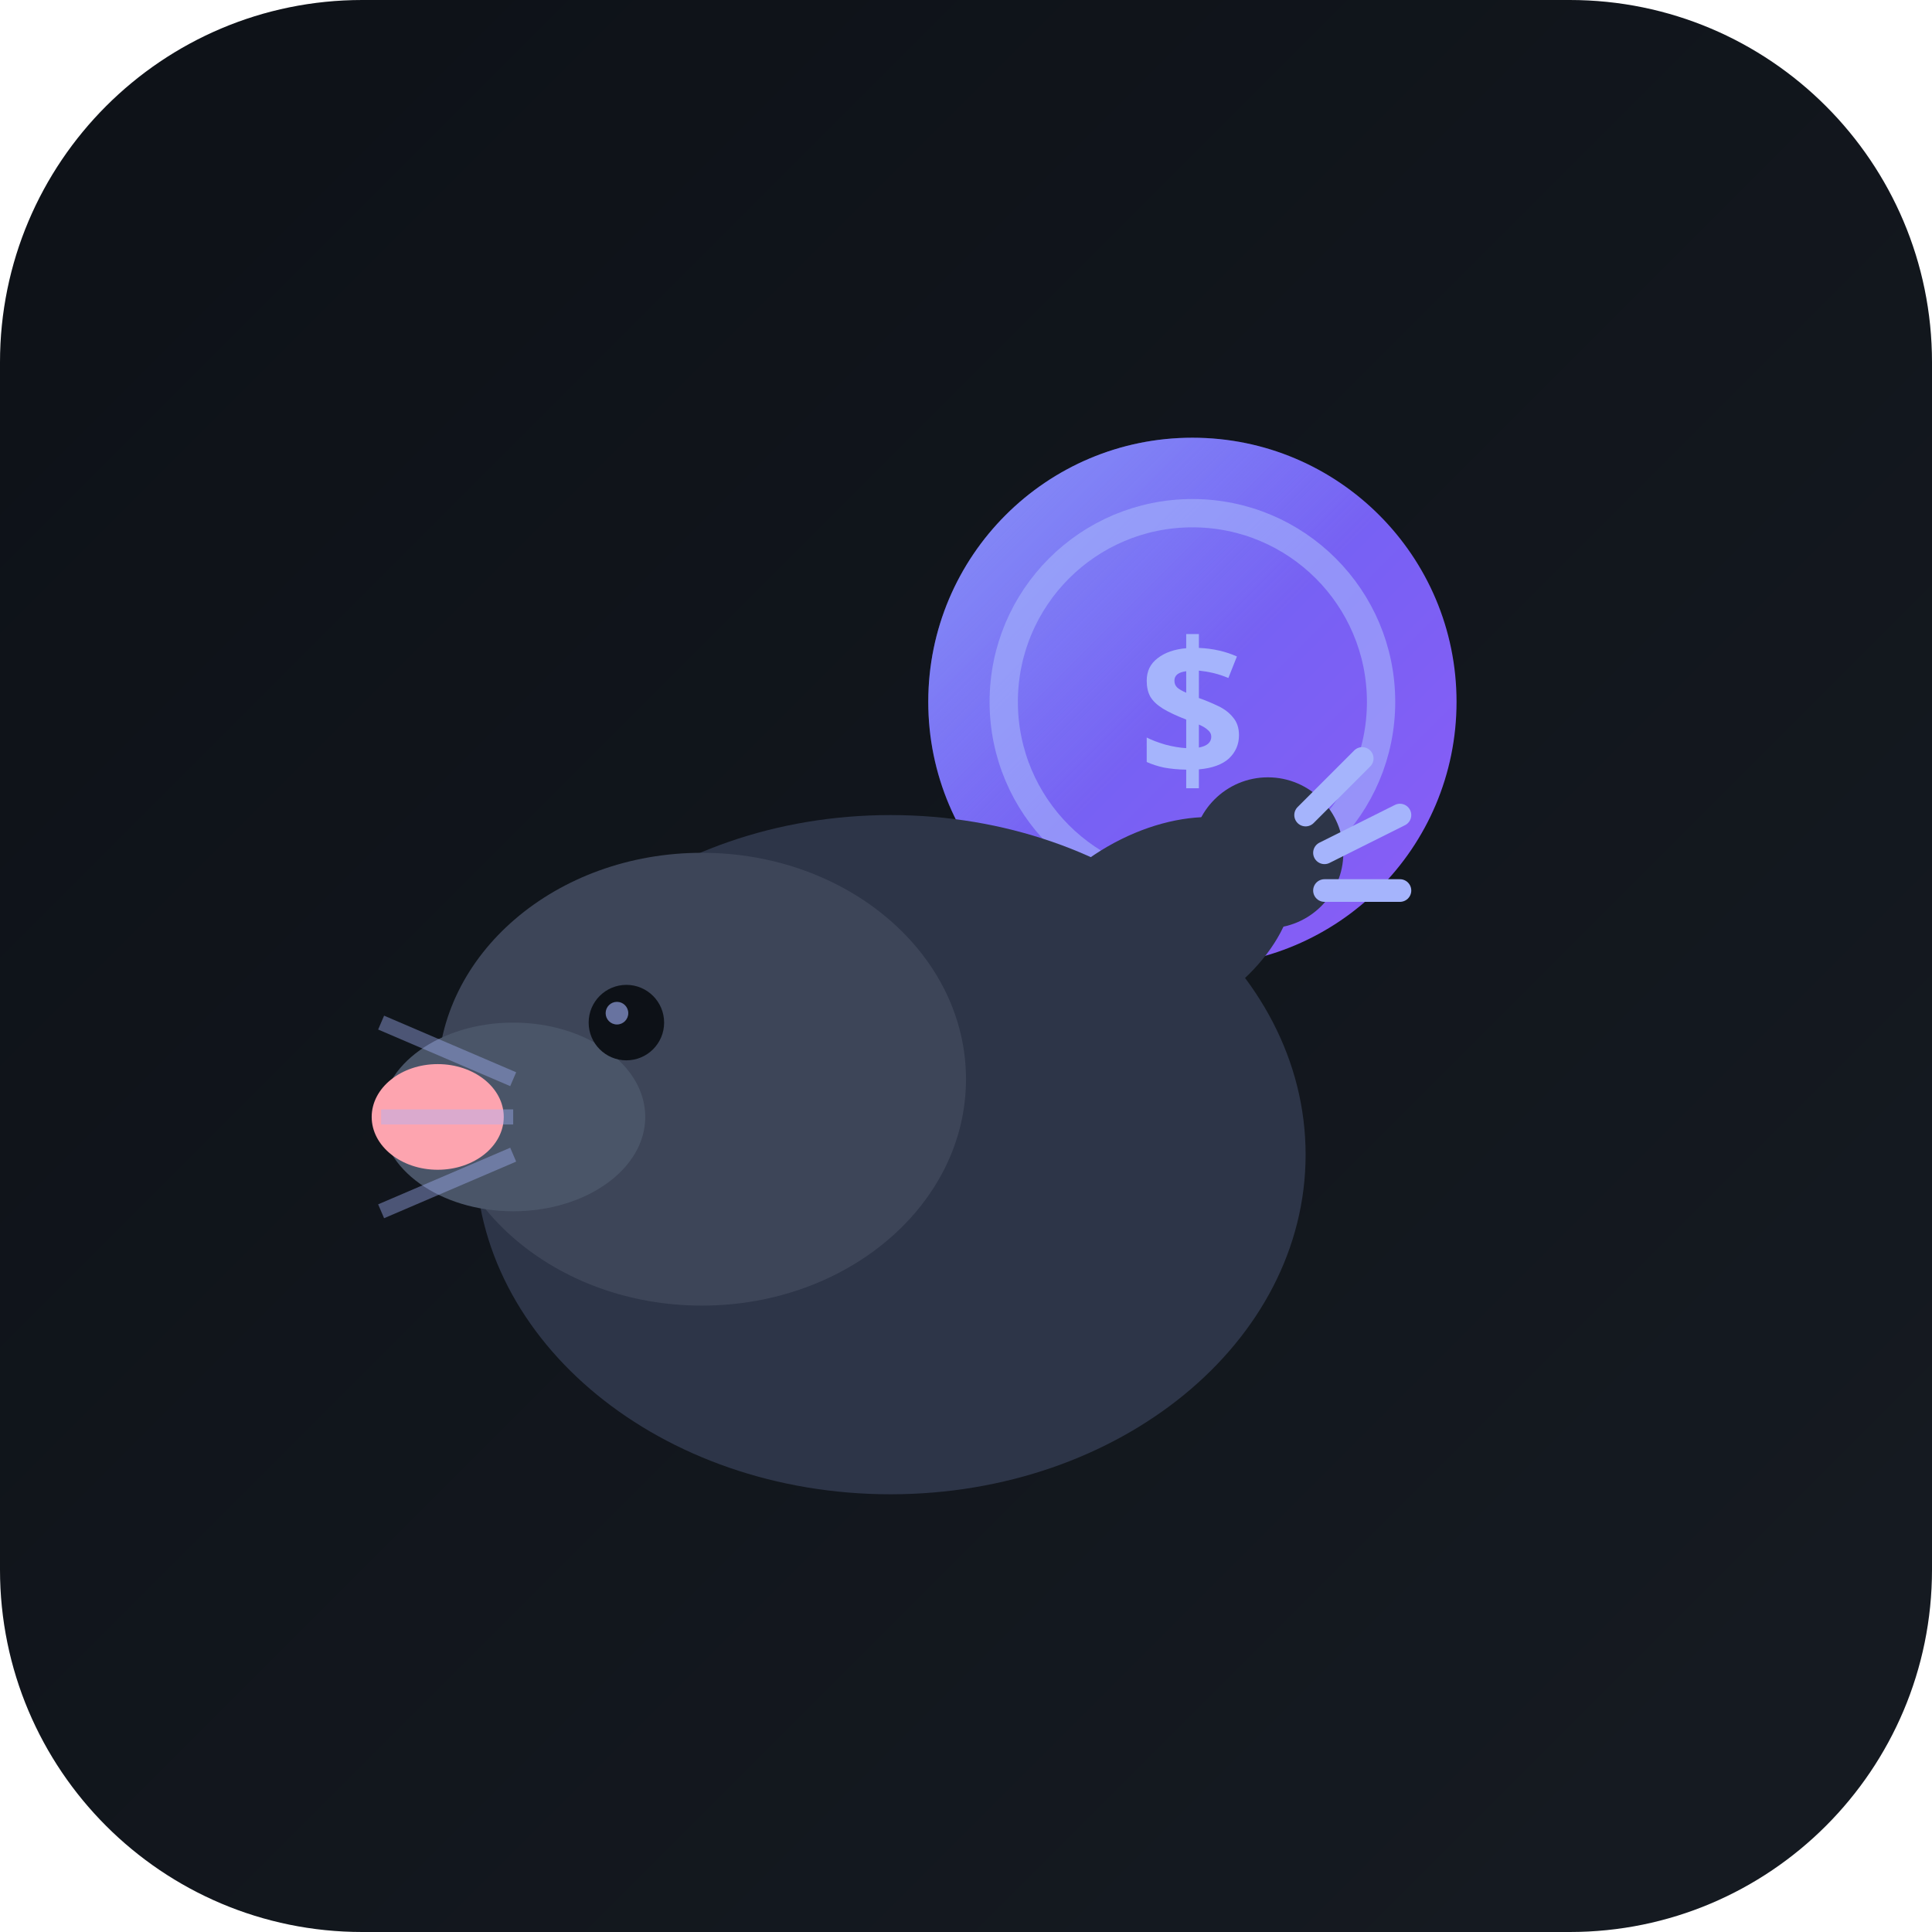
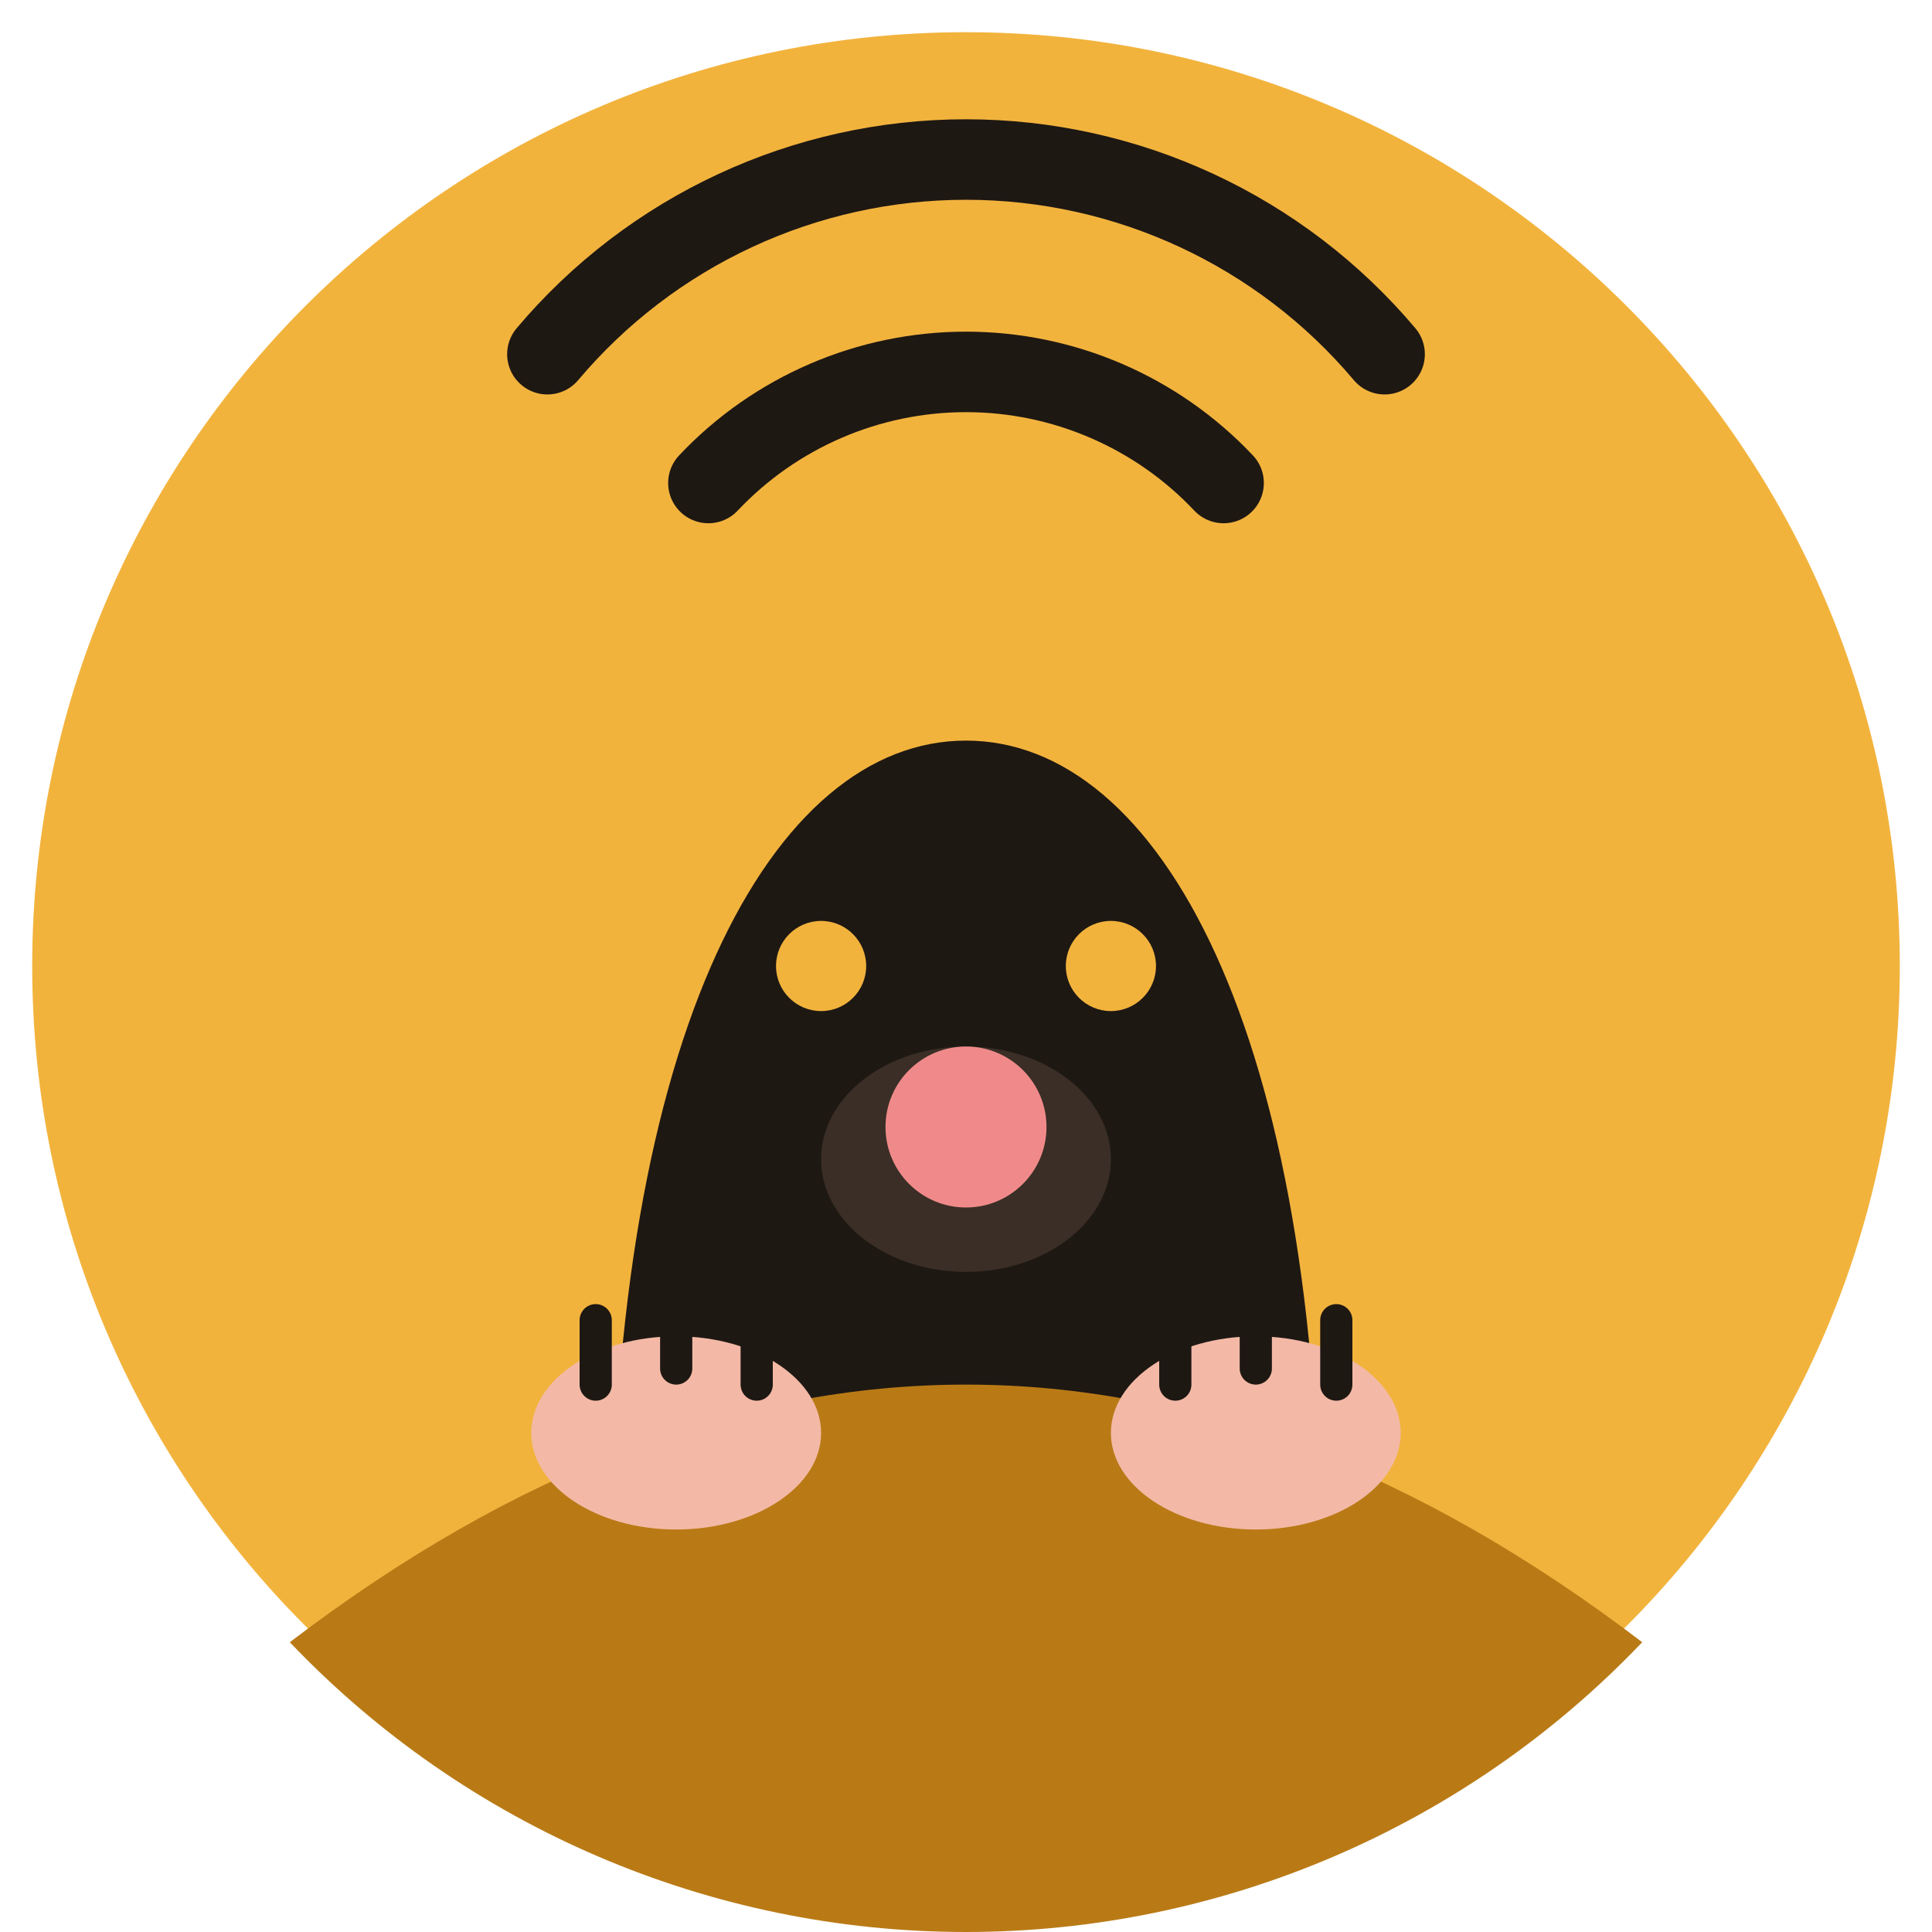
- <svg xmlns="http://www.w3.org/2000/svg" viewBox="0 0 512 512" width="512" height="512">
-   <defs>
-     <linearGradient id="bgGrad" x1="0%" y1="0%" x2="100%" y2="100%">
-       <stop offset="0%" stop-color="#0d1117" />
-       <stop offset="100%" stop-color="#161b22" />
-     </linearGradient>
-     <linearGradient id="coinGradient" x1="0%" y1="0%" x2="100%" y2="100%">
-       <stop offset="0%" stop-color="#6366f1" />
-       <stop offset="100%" stop-color="#8b5cf6" />
-     </linearGradient>
-     <linearGradient id="coinShine" x1="0%" y1="0%" x2="100%" y2="100%">
-       <stop offset="0%" stop-color="#a5b4fc" stop-opacity="0.6" />
-       <stop offset="50%" stop-color="#a5b4fc" stop-opacity="0" />
-     </linearGradient>
-   </defs>
-   <rect width="512" height="512" rx="96" fill="url(#bgGrad)" />
-   <g transform="translate(96, 96) scale(5)">
-     <circle cx="44" cy="18" r="14" fill="url(#coinGradient)" />
-     <circle cx="44" cy="18" r="14" fill="url(#coinShine)" />
-     <circle cx="44" cy="18" r="10" fill="none" stroke="#a5b4fc" stroke-width="1.5" opacity="0.6" />
-     <text x="44" y="22" text-anchor="middle" fill="#a5b4fc" font-family="system-ui, sans-serif" font-size="10" font-weight="700">$</text>
-     <ellipse cx="28" cy="42" rx="22" ry="18" fill="#2d3548" />
-     <ellipse cx="42" cy="30" rx="8" ry="5" fill="#2d3548" transform="rotate(-30 42 30)" />
-     <circle cx="48" cy="26" r="4" fill="#2d3548" />
-     <ellipse cx="18" cy="38" rx="14" ry="12" fill="#3d4558" />
-     <ellipse cx="8" cy="40" rx="7" ry="5" fill="#4a5568" />
-     <ellipse cx="4" cy="40" rx="3.5" ry="2.8" fill="#fda4af" />
-     <circle cx="14" cy="35" r="2" fill="#0d1117" />
-     <circle cx="13.5" cy="34.5" r="0.6" fill="#a5b4fc" opacity="0.6" />
-     <line x1="8" y1="38" x2="1" y2="35" stroke="#a5b4fc" stroke-width="0.8" opacity="0.4" />
-     <line x1="8" y1="40" x2="1" y2="40" stroke="#a5b4fc" stroke-width="0.8" opacity="0.4" />
-     <line x1="8" y1="42" x2="1" y2="45" stroke="#a5b4fc" stroke-width="0.8" opacity="0.4" />
-     <line x1="50" y1="24" x2="53" y2="21" stroke="#a5b4fc" stroke-width="1.2" stroke-linecap="round" />
-     <line x1="51" y1="26" x2="55" y2="24" stroke="#a5b4fc" stroke-width="1.2" stroke-linecap="round" />
-     <line x1="51" y1="28" x2="55" y2="28" stroke="#a5b4fc" stroke-width="1.2" stroke-linecap="round" />
-   </g>
+ <svg xmlns="http://www.w3.org/2000/svg" viewBox="0 0 120 120" width="512" height="512" role="img" aria-label="Crypto Mole badge">
+   <circle cx="60" cy="60" r="58" fill="#F2B33D" />
+   <path d="M44 30 A22 22 0 0 1 76 30" fill="none" stroke="#1E1813" stroke-width="5" stroke-linecap="round" />
+   <path d="M34 22 A34 34 0 0 1 86 22" fill="none" stroke="#1E1813" stroke-width="5" stroke-linecap="round" />
+   <path d="M38 98 C38 64 48 46 60 46 C72 46 82 64 82 98 Z" fill="#1E1813" />
+   <circle cx="51" cy="60" r="2.8" fill="#F2B33D" />
+   <circle cx="69" cy="60" r="2.8" fill="#F2B33D" />
+   <ellipse cx="60" cy="72" rx="9" ry="7" fill="#3A2E26" />
+   <circle cx="60" cy="70" r="5" fill="#F08A8A" />
+   <path d="M18 102 Q60 70 102 102 A58 58 0 0 1 18 102 Z" fill="#B97A16" />
+   <ellipse cx="42" cy="89" rx="9" ry="6" fill="#F3B9A6" />
+   <ellipse cx="78" cy="89" rx="9" ry="6" fill="#F3B9A6" />
+   <path d="M37 86 L37 82 M42 85 L42 81 M47 86 L47 82 M73 86 L73 82 M78 85 L78 81 M83 86 L83 82" stroke="#1E1813" stroke-width="2" stroke-linecap="round" />
</svg>
